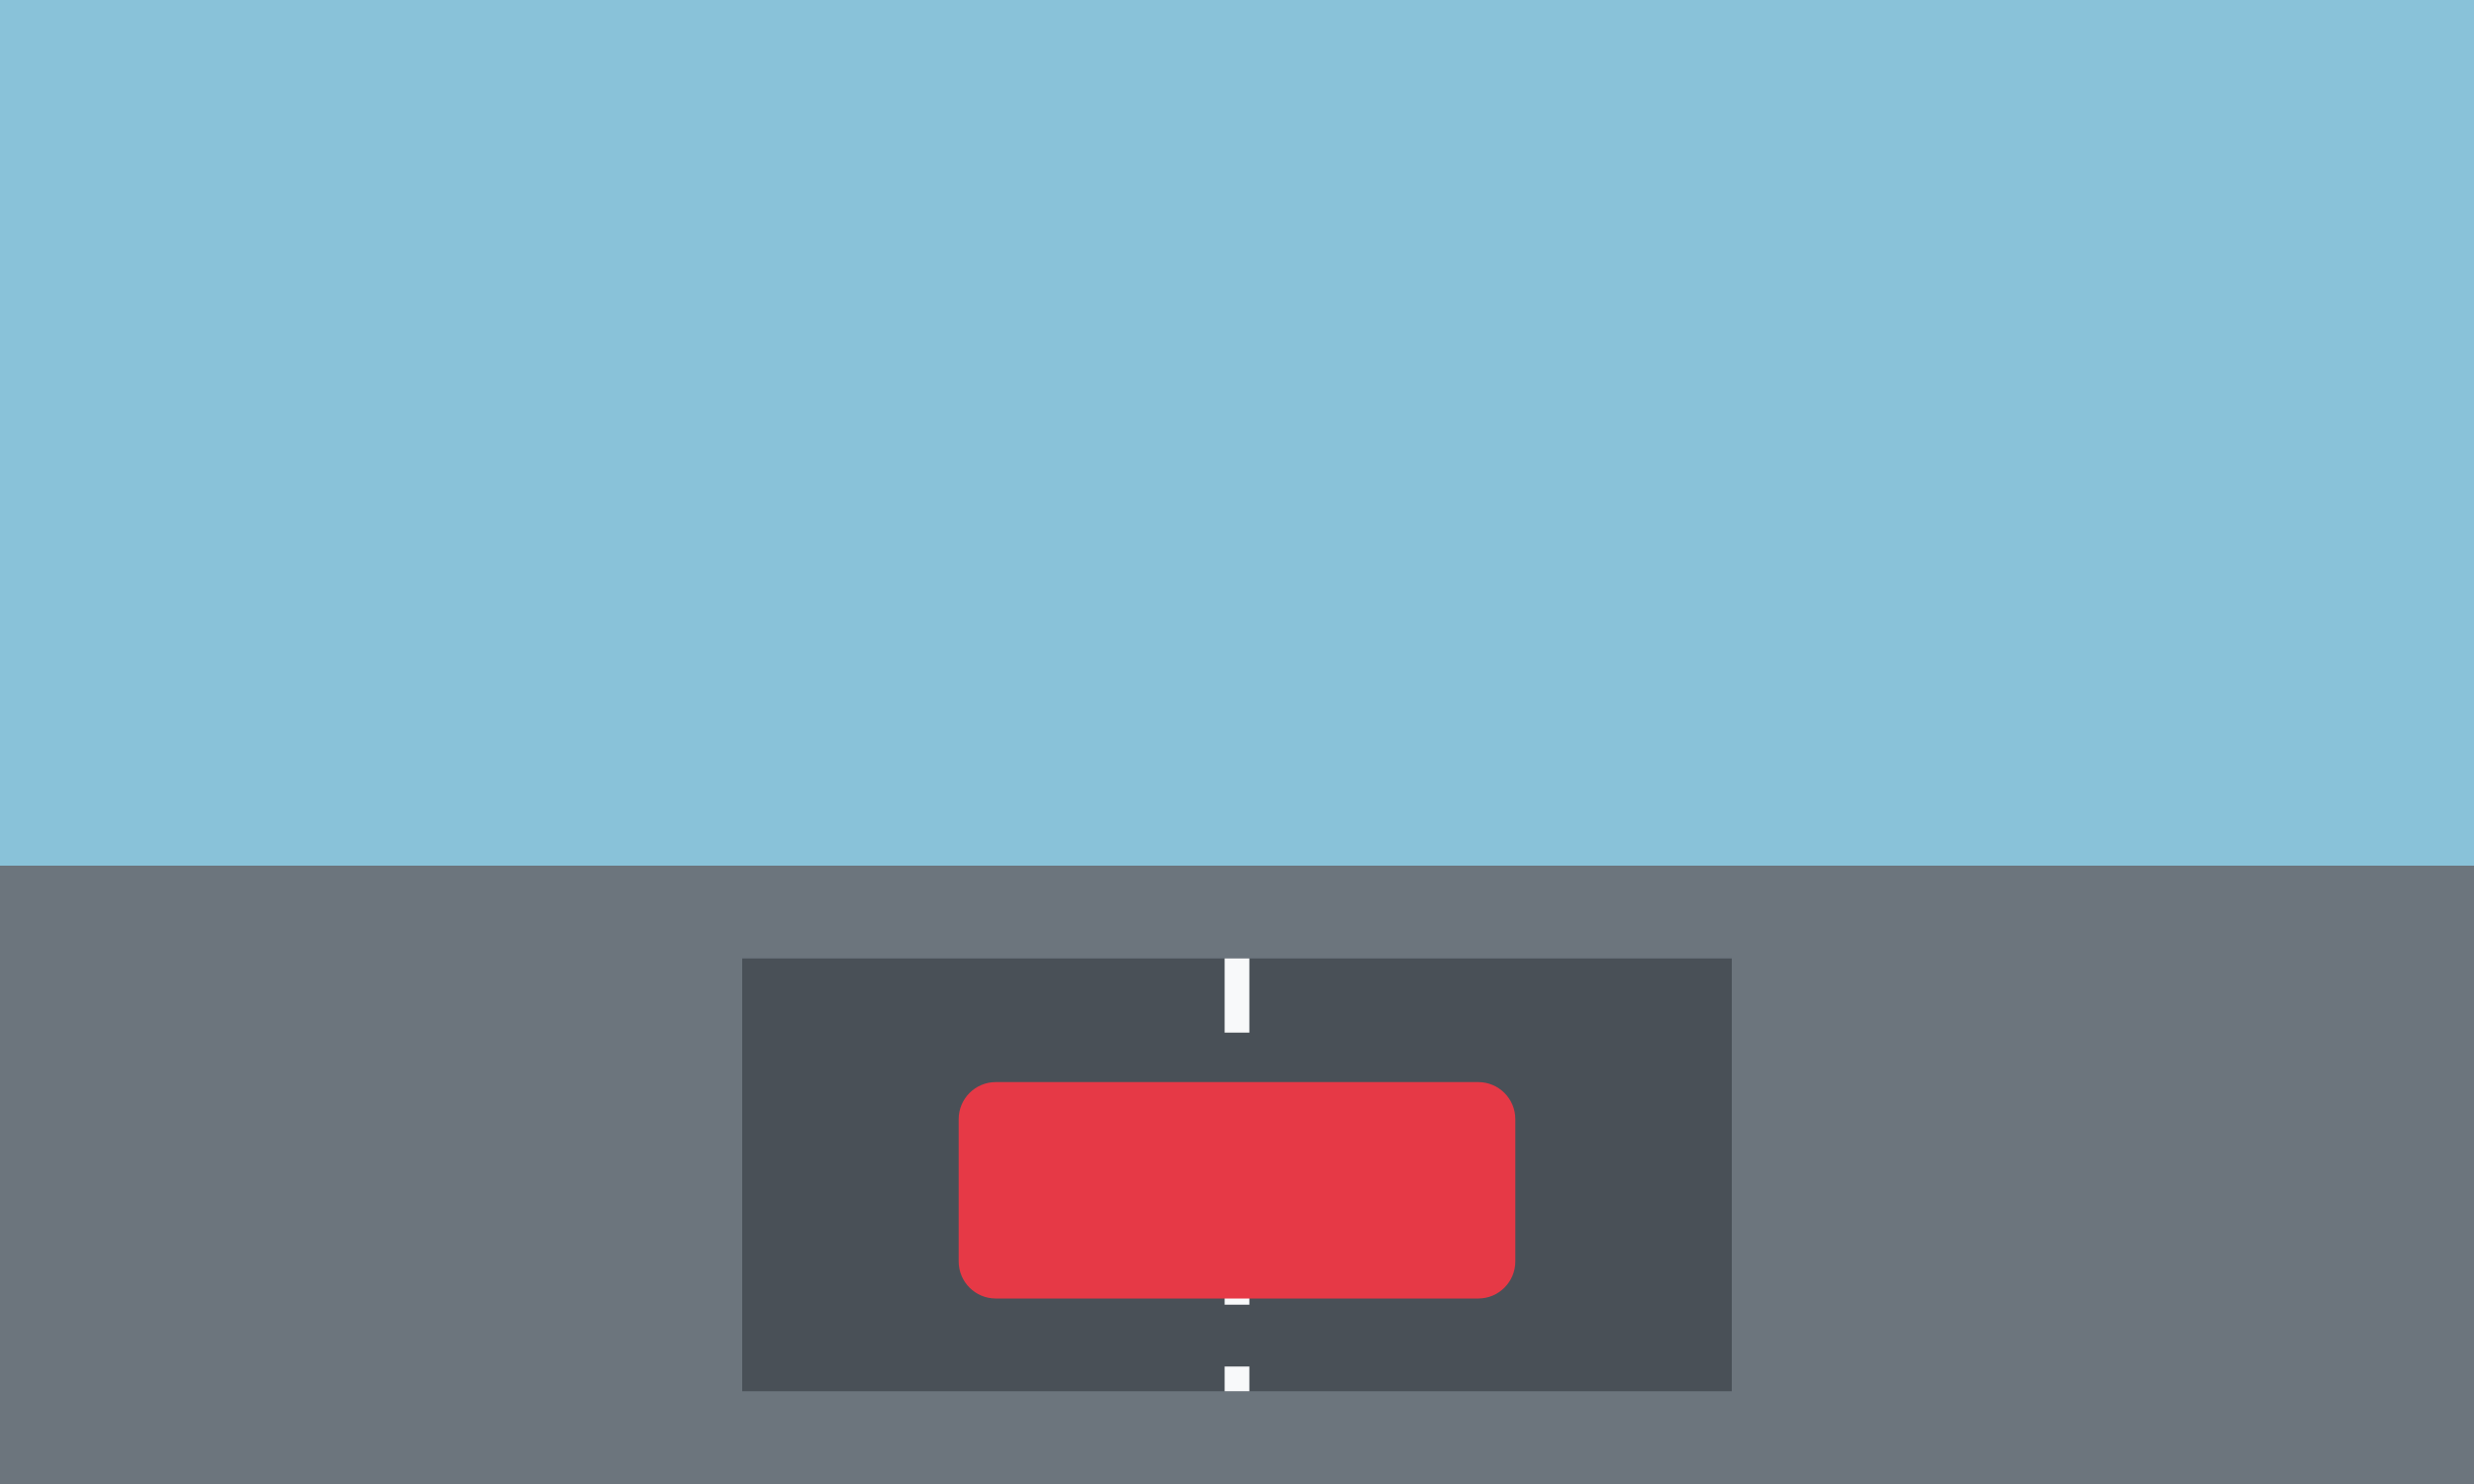
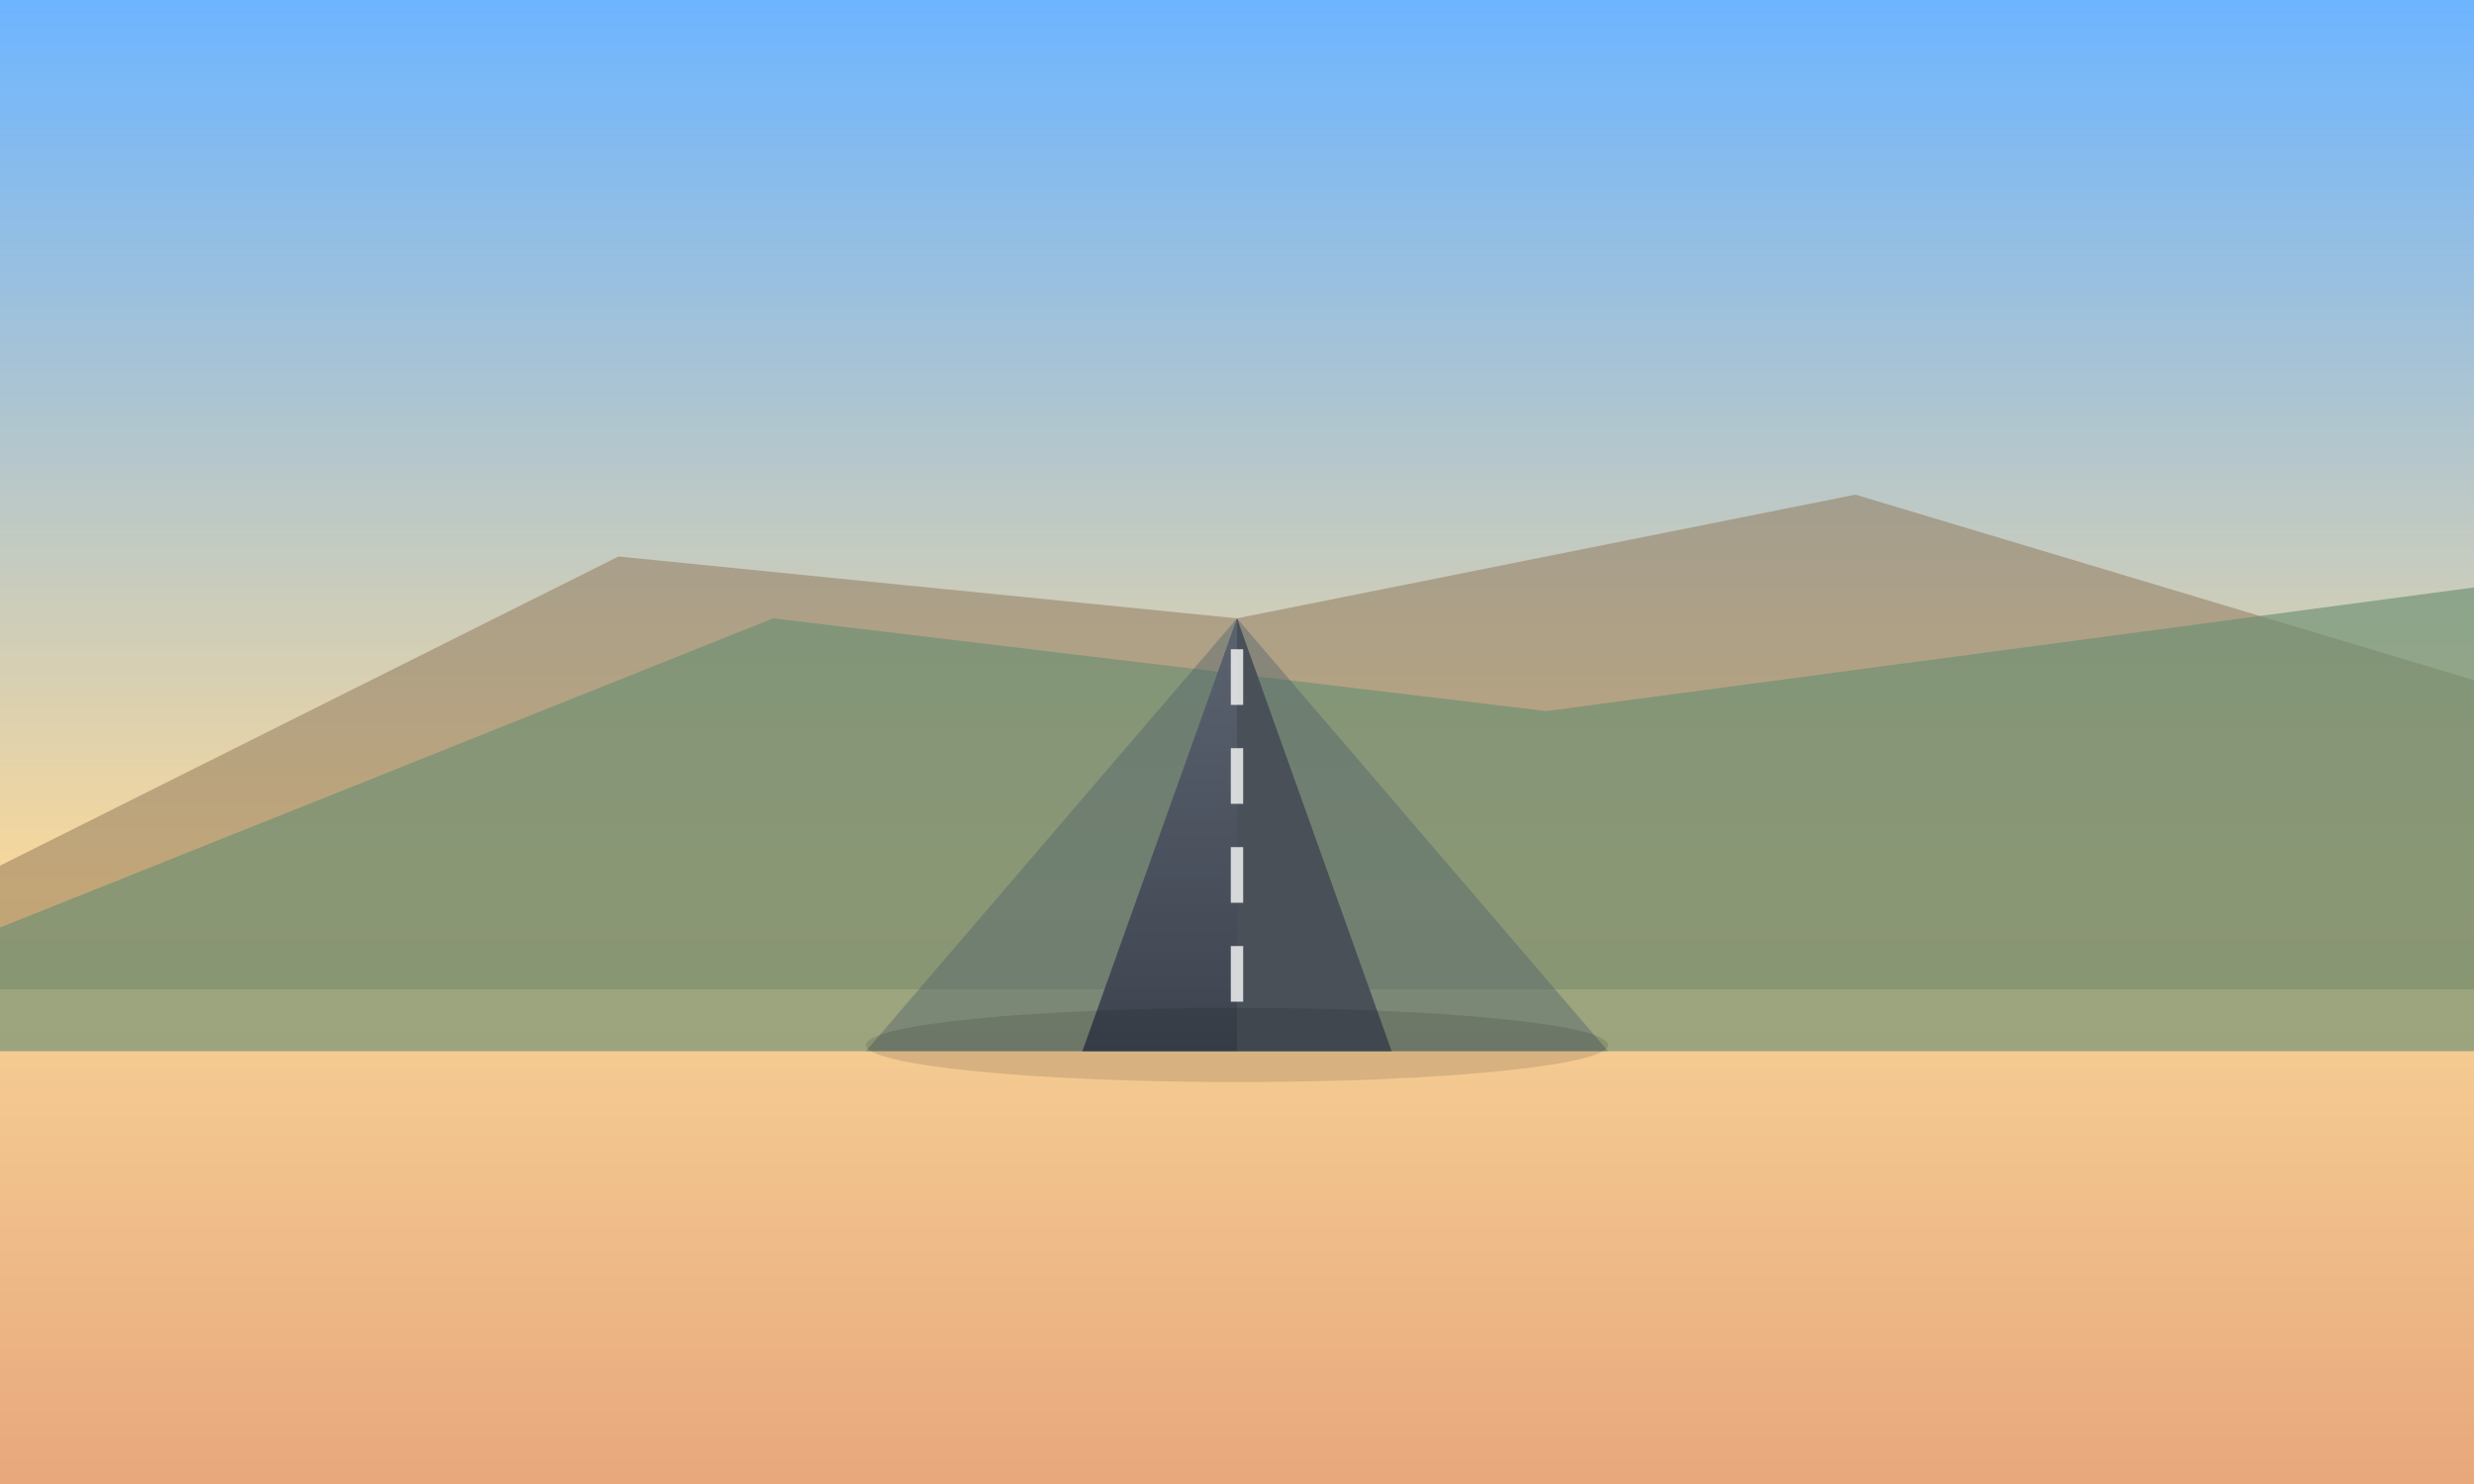
- <svg xmlns="http://www.w3.org/2000/svg" viewBox="0 0 400 240">
-   <rect width="400" height="140" fill="#89c2d9" />
-   <rect y="140" width="400" height="100" fill="#6c757d" />
-   <rect x="120" y="155" width="160" height="70" fill="#495057" />
-   <line x1="200" y1="155" x2="200" y2="225" stroke="#f8f9fa" stroke-width="4" stroke-dasharray="12 10" />
-   <rect x="155" y="175" width="90" height="35" rx="6" fill="#e63946" />
+ <svg xmlns="http://www.w3.org/2000/svg" viewBox="0 0 800 480">
+   <defs>
+     <linearGradient id="road-sky" x1="0" y1="0" x2="0" y2="1">
+       <stop offset="0%" stop-color="#6eb5ff" />
+       <stop offset="60%" stop-color="#f9d89a" />
+       <stop offset="100%" stop-color="#e8a87c" />
+     </linearGradient>
+     <linearGradient id="road-asphalt" x1="0" y1="0" x2="0" y2="1">
+       <stop offset="0%" stop-color="#5c6370" />
+       <stop offset="100%" stop-color="#3d4450" />
+     </linearGradient>
+   </defs>
+   <rect width="800" height="480" fill="url(#road-sky)" />
+   <polygon points="0,280 200,180 400,200 600,160 800,220 800,320 0,320" fill="#8b7355" opacity="0.5" />
+   <polygon points="0,300 250,200 500,230 800,190 800,340 0,340" fill="#6b8f71" opacity="0.65" />
+   <path d="M280 340 L400 200 L520 340 Z" fill="#4a5d6a" opacity="0.4" />
+   <path d="M350 340 L400 340 L400 200 Z" fill="url(#road-asphalt)" />
+   <path d="M450 340 L400 340 L400 200 Z" fill="#4a5058" />
+   <line x1="400" y1="210" x2="400" y2="330" stroke="#f0f0f0" stroke-width="4" stroke-dasharray="18 14" opacity="0.85" />
+   <ellipse cx="400" cy="338" rx="120" ry="12" fill="#000" opacity="0.12" />
</svg>
